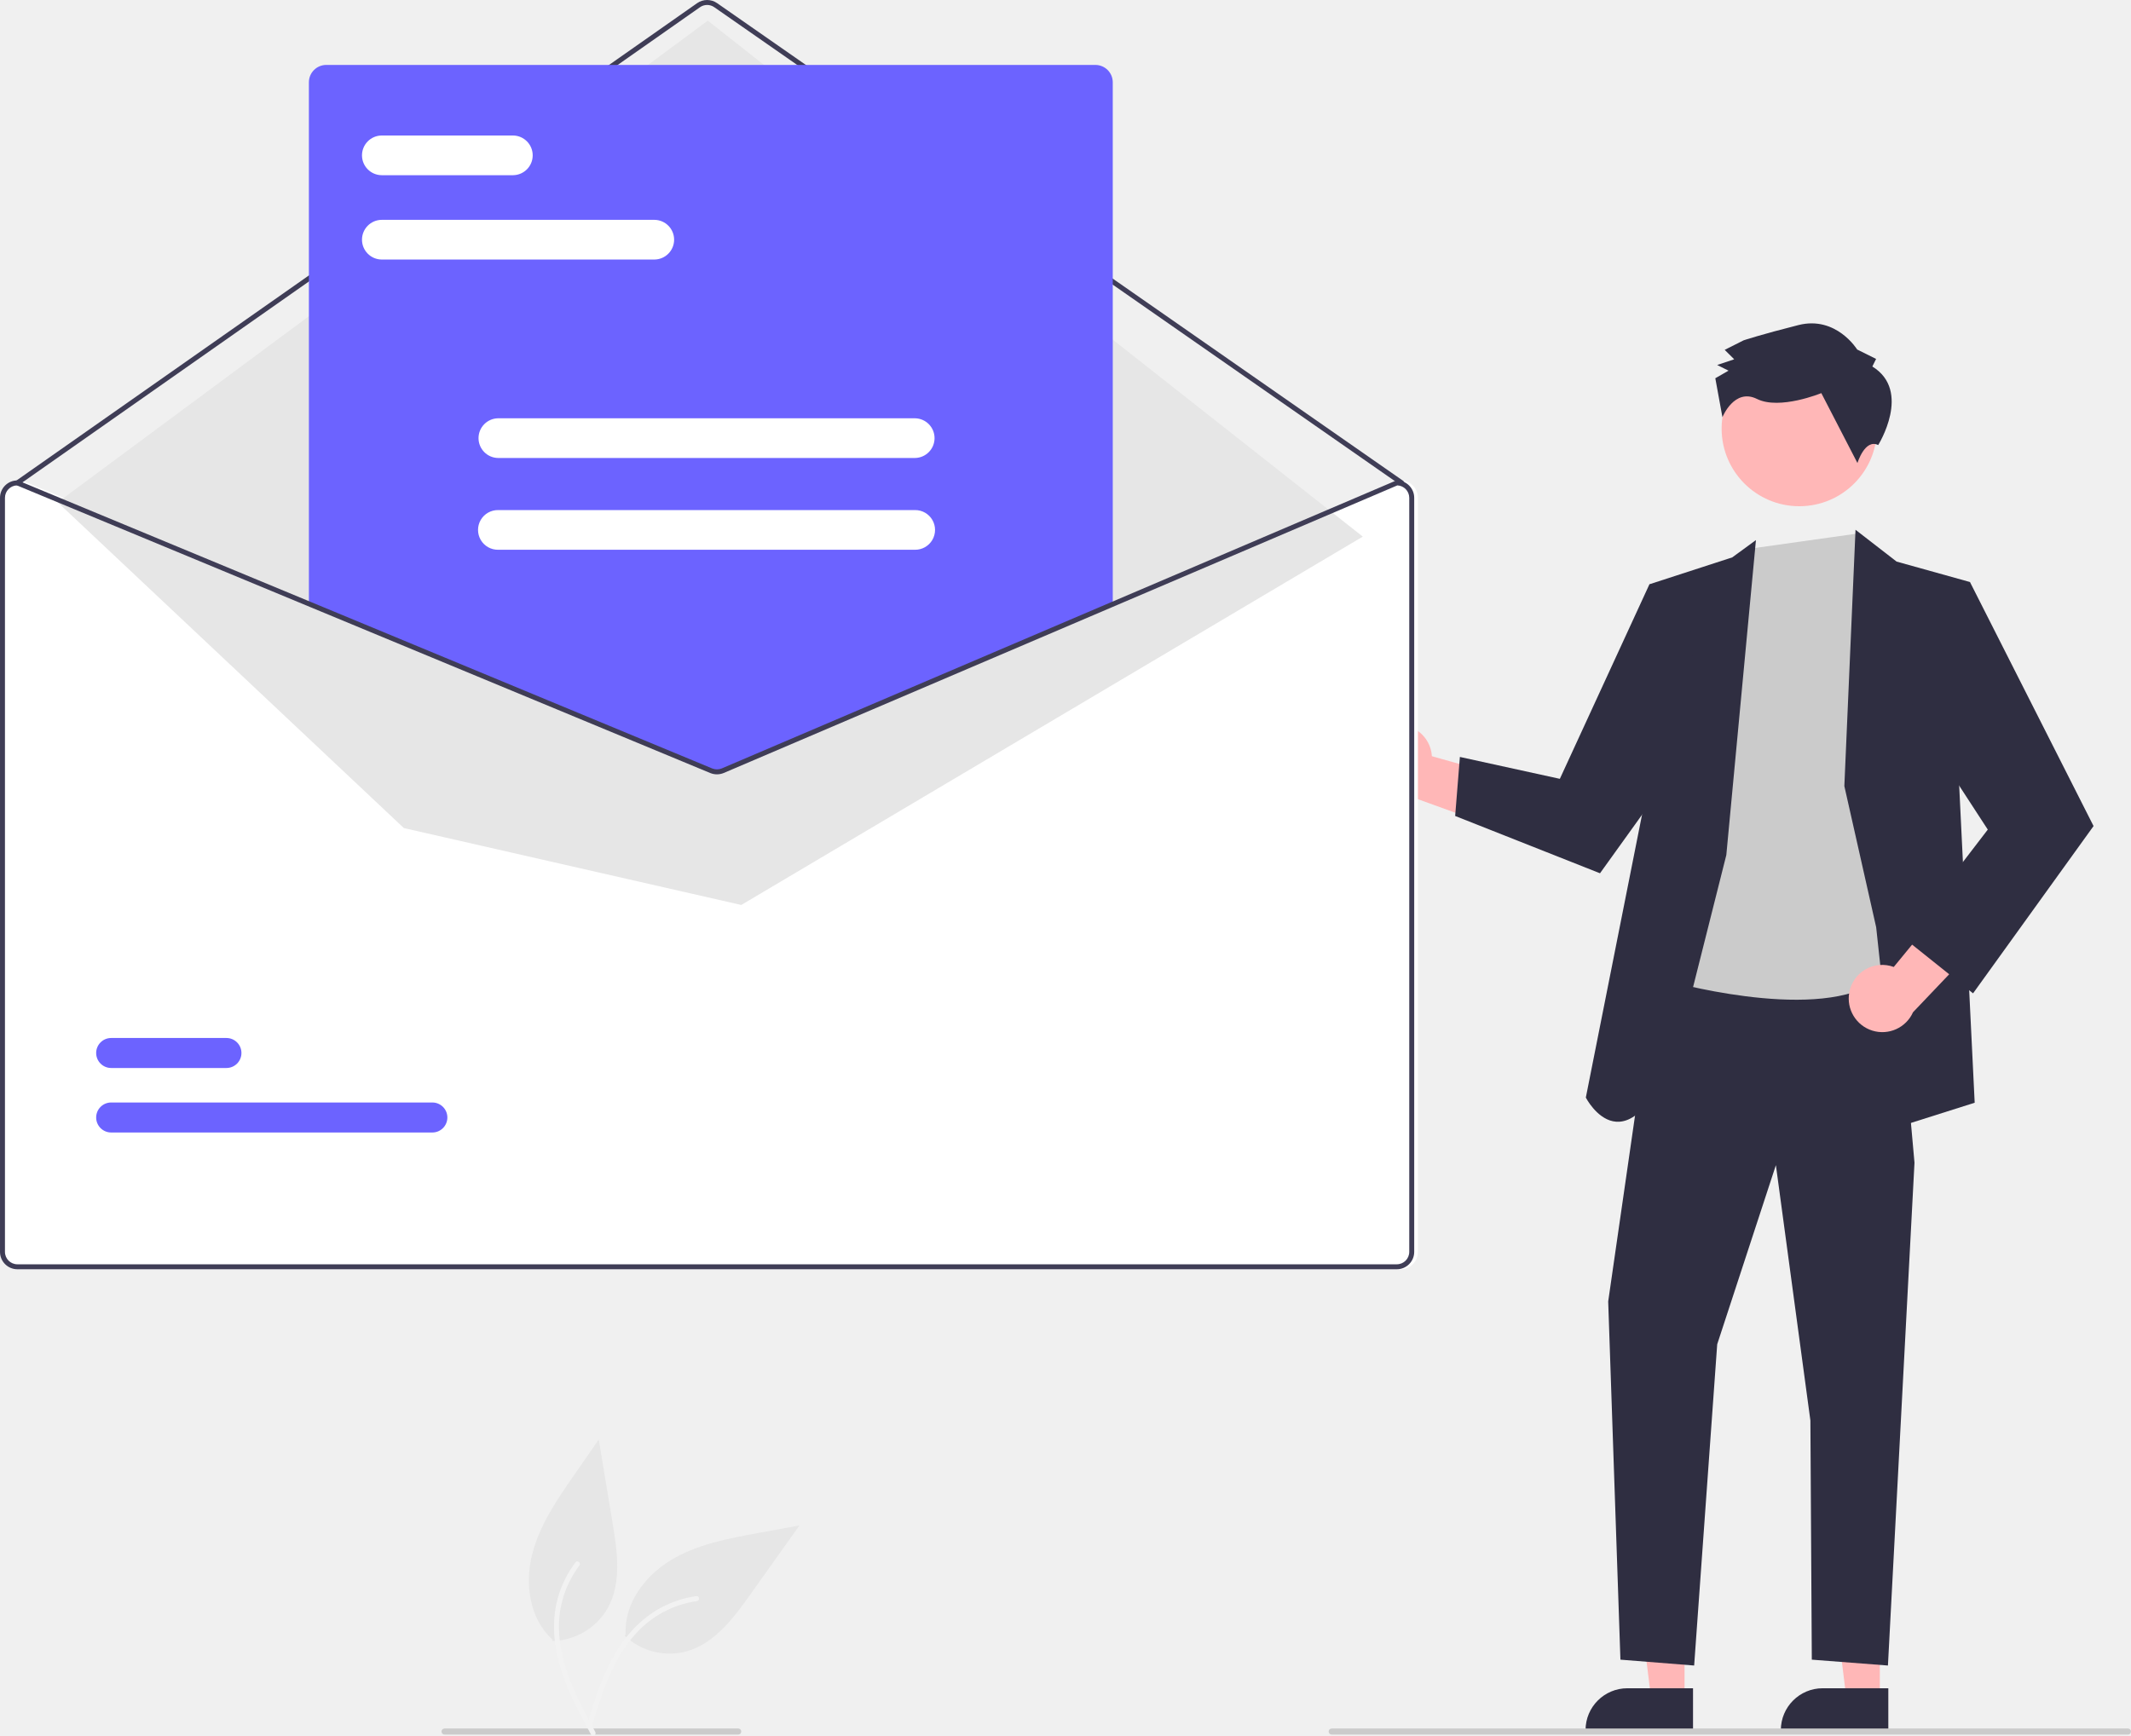
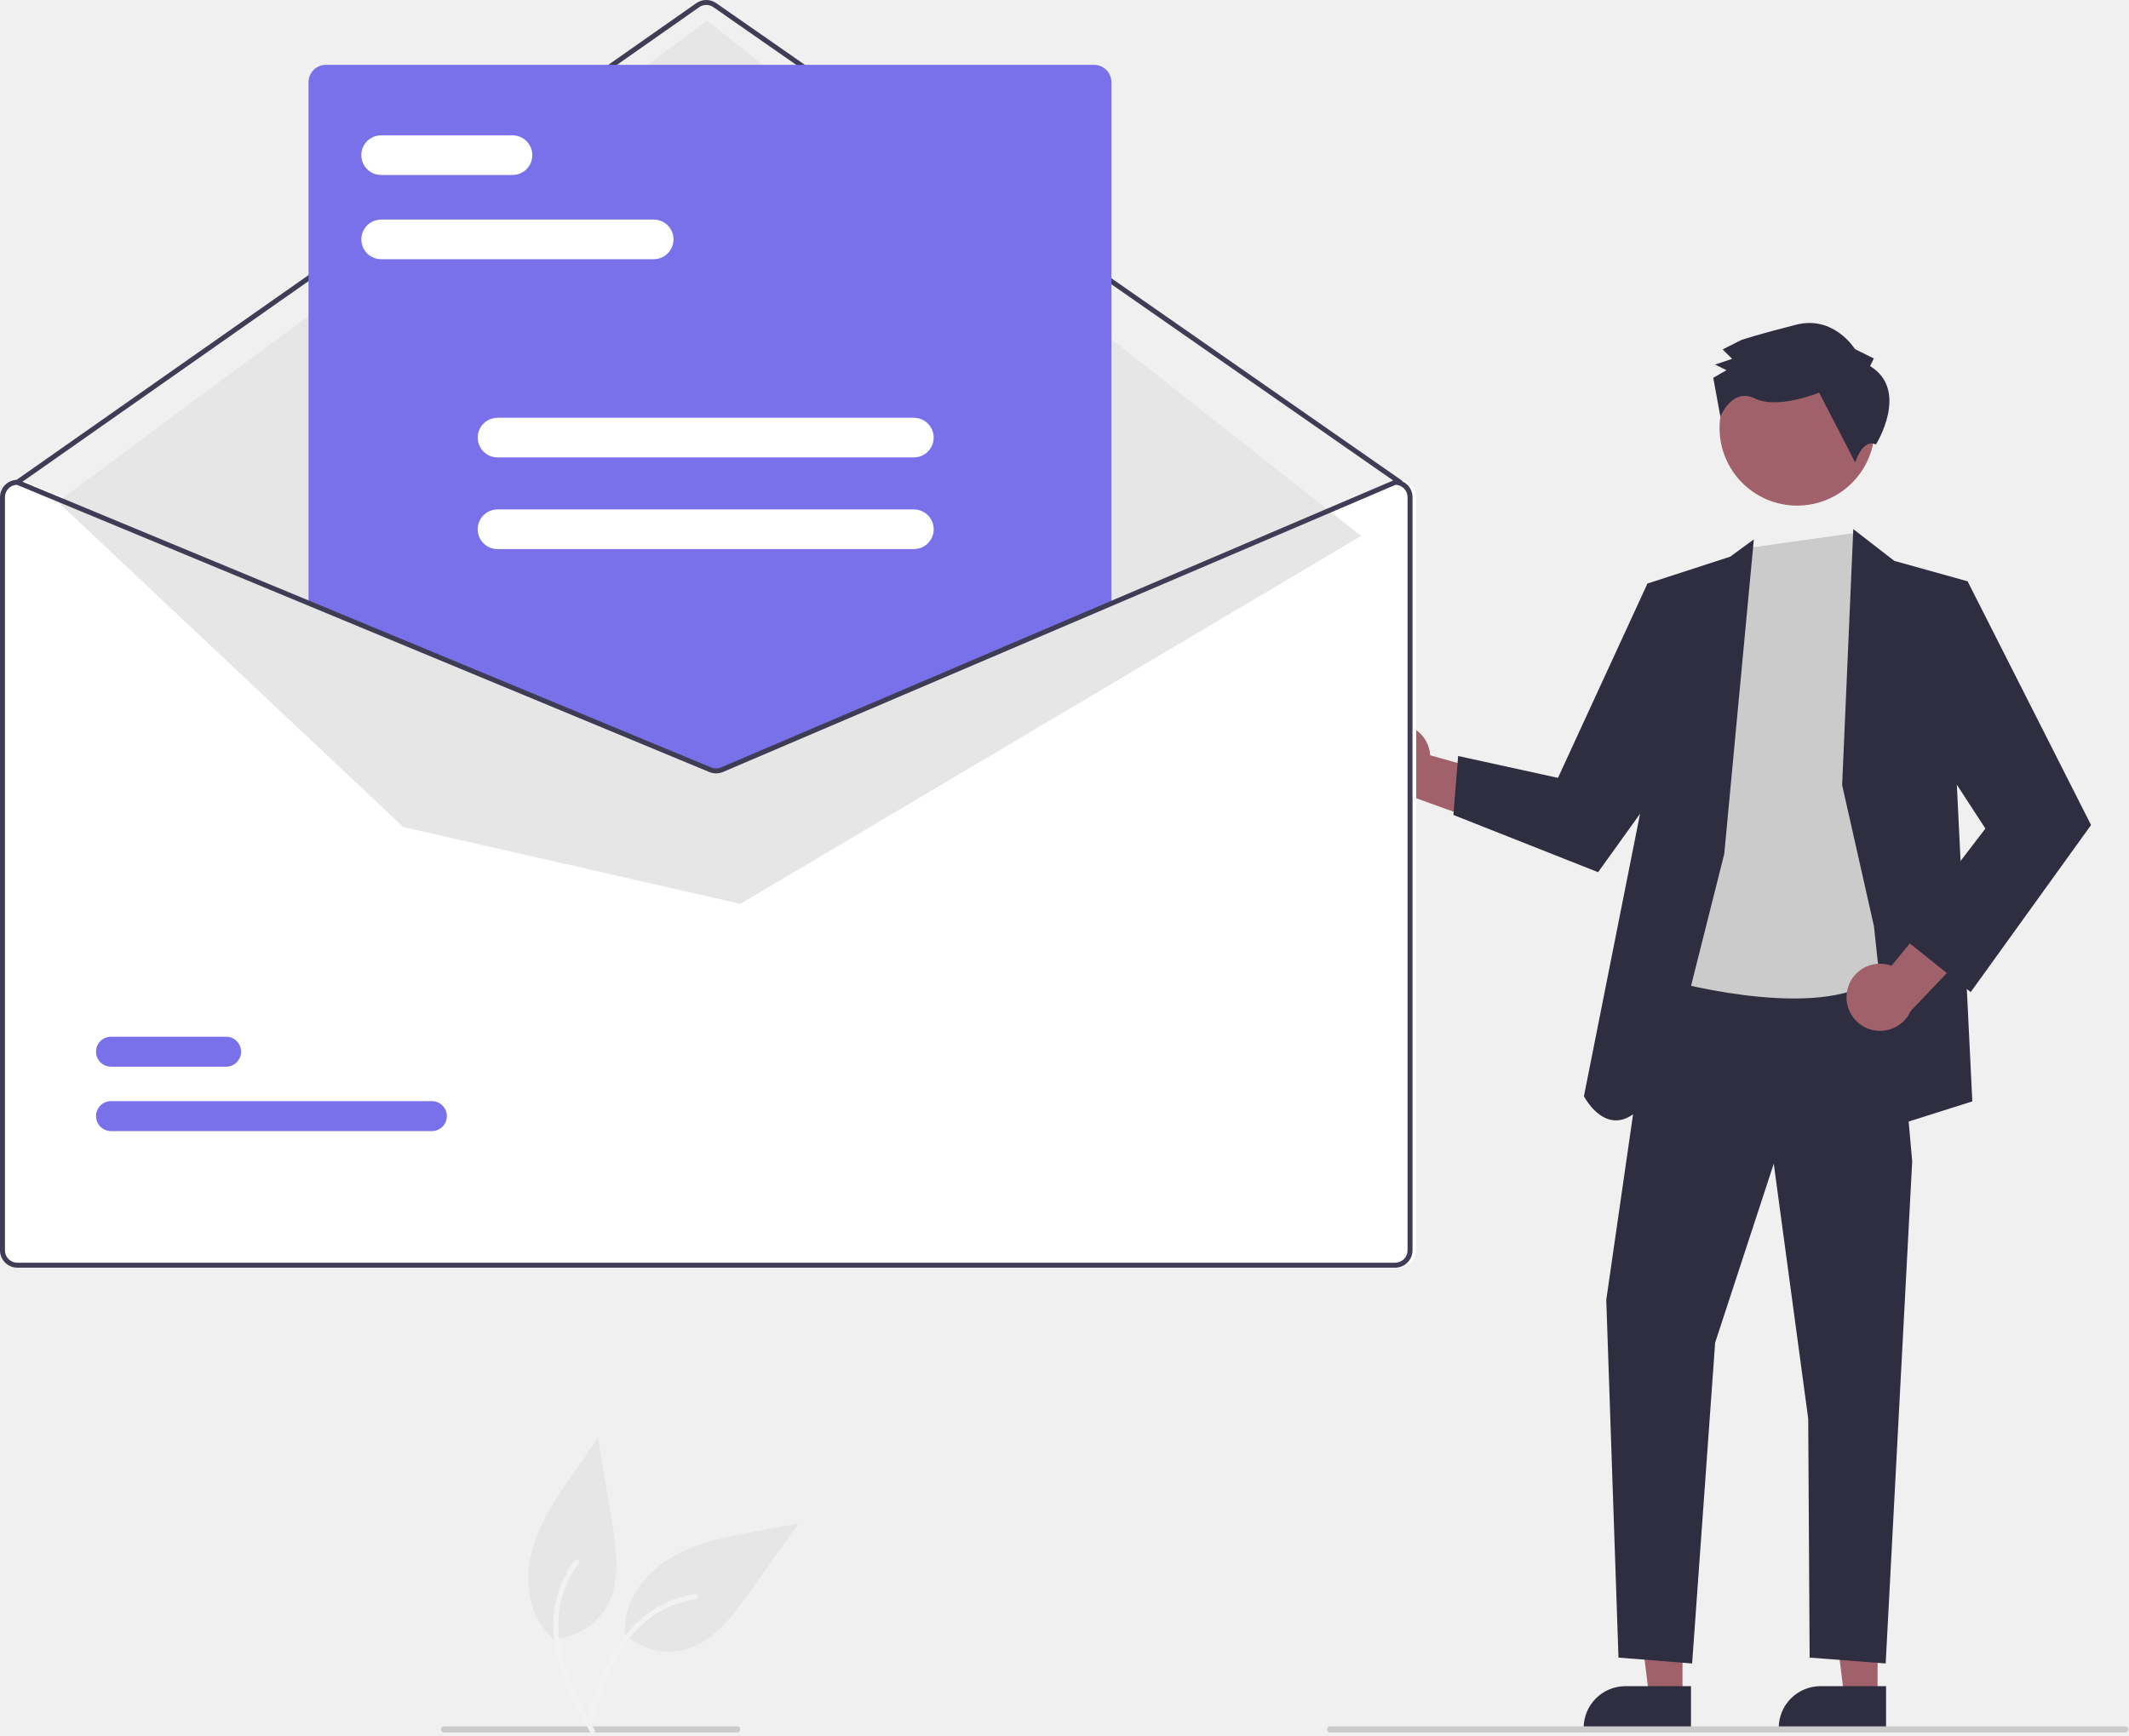
- <svg xmlns="http://www.w3.org/2000/svg" data-name="Layer 1" width="703.817" height="573.37" viewBox="0 0 703.817 573.37">
-   <path id="e77d6775-0d6e-4379-8bfc-a6b010ad5ee5-110" data-name="Path 461" d="M454.389,703.636a21.574,21.574,0,0,0,20.509,5.179c9.164-2.601,15.383-10.869,20.903-18.633l16.334-22.959-13.765,2.524c-9.899,1.815-20.044,3.72-28.665,8.914s-15.526,14.466-14.98,24.515" transform="translate(-248.0914 -163.3148)" fill="#e6e6e6" />
-   <path id="a925376f-81ed-452b-bc21-27b5ed1cb659-111" data-name="Path 462" d="M441.594,734.564c2.414-8.231,4.842-16.575,9.104-24.077,3.785-6.662,8.958-12.507,15.781-16.142a35.246,35.246,0,0,1,11.605-3.775c1.058-.149,1.231,1.498.177,1.647a33.507,33.507,0,0,0-18.638,9.166c-5.637,5.515-9.334,12.626-12.068,19.944-1.655,4.425-2.991,8.958-4.32,13.49a.854.854,0,0,1-.946.693.833.833,0,0,1-.693-.946Z" transform="translate(-248.0914 -163.3148)" fill="#f2f2f2" />
-   <path d="M707.405,403.053a11.039,11.039,0,0,1,13.605,10.07l37.764,10.616-15.409,13.346-33.499-12.127a11.099,11.099,0,0,1-2.461-21.905Z" transform="translate(-248.0914 -163.3148)" fill="#ffb7b7" />
-   <polygon points="556.357 561.294 545.349 561.293 540.112 518.835 556.359 518.836 556.357 561.294" fill="#ffb7b7" />
-   <path d="M807.255,735.279l-35.494-.001v-.449A13.816,13.816,0,0,1,785.577,721.014h.001l21.678.001Z" transform="translate(-248.0914 -163.3148)" fill="#2f2e41" />
-   <polygon points="620.859 561.294 609.851 561.293 604.614 518.835 620.86 518.836 620.859 561.294" fill="#ffb7b7" />
-   <path d="M871.757,735.279l-35.494-.001v-.449a13.816,13.816,0,0,1,13.815-13.815h.001l21.678.001Z" transform="translate(-248.0914 -163.3148)" fill="#2f2e41" />
-   <polygon points="547.363 317.603 531.148 429.917 535.188 548.251 559.537 550.19 567.151 444.067 586.533 384.893 597.928 469.245 598.396 548.251 623.539 550.19 632.308 384.09 625.858 311.854 547.363 317.603" fill="#2f2e41" />
-   <circle cx="594.261" cy="141.578" r="25.651" fill="#ffb7b7" />
-   <path d="M826.542,344.496,798.223,487.162s47.678,13.684,68.565,1.051,11.527-51.631,11.527-51.631l-3.825-66.358-7.069-16.781-5.998-13.852Z" transform="translate(-248.0914 -163.3148)" fill="#cbcbcb" />
-   <path d="M818.253,445.764l9.783-104.037-7.823,5.712L792.858,356.322l-1.872,73.246L771.851,525.888s13.677,26.688,30.627-17.464Z" transform="translate(-248.0914 -163.3148)" fill="#2f2e41" />
-   <polygon points="557.931 203.962 544.767 193.007 515.18 257.279 482.164 250.047 480.604 269.546 528.44 288.477 561.038 243.095 557.931 203.962" fill="#2f2e41" />
-   <polygon points="609.144 259.677 612.831 175.005 626.399 185.512 650.63 192.266 647.077 259.677 652.19 364.277 626.786 372.323 619.655 306.32 609.144 259.677" fill="#2f2e41" />
-   <path d="M858.866,491.152a11.039,11.039,0,0,1,14.688-8.412l24.896-30.315,6.029,19.473L879.913,497.7a11.099,11.099,0,0,1-21.047-6.548Z" transform="translate(-248.0914 -163.3148)" fill="#ffb7b7" />
-   <polygon points="634.407 201.665 650.63 192.266 691.451 272.878 651.652 328.143 628.952 309.993 656.516 274.048 631.394 235.44 634.407 201.665" fill="#2f2e41" />
-   <path d="M866.478,284.385l1.244-2.503-6.257-3.109s-6.903-11.232-19.394-8.075-18.111,5.045-18.111,5.045l-6.242,3.141,3.133,3.117-5.62,1.889,3.754,1.865-4.368,2.511,2.352,12.871s3.906-9.762,11.415-6.032,21.243-1.929,21.243-1.929l11.932,23.093s2.462-8.095,6.851-5.937C868.41,310.334,879.623,292.477,866.478,284.385Z" transform="translate(-248.0914 -163.3148)" fill="#2f2e41" />
-   <path d="M710.664,322.019h-.164l-94.071,40.169-128.709,54.96a4.151,4.151,0,0,1-3.18.016L351.75,362.073l-96.382-39.989-.147-.066h-.164a5.742,5.742,0,0,0-5.736,5.736V576.864a5.742,5.742,0,0,0,5.736,5.736H710.664a5.742,5.742,0,0,0,5.736-5.736V327.755A5.742,5.742,0,0,0,710.664,322.019Z" transform="translate(-248.0914 -163.3148)" fill="#fff" />
-   <path d="M711.073,323.658a.817.817,0,0,1-.468-.147L483.982,165.685a4.11,4.11,0,0,0-4.694.008L254.298,323.51a.82.82,0,0,1-.941-1.342L478.347,164.351a5.754,5.754,0,0,1,6.572-.011L711.542,322.166a.82.82,0,0,1-.469,1.492Z" transform="translate(-248.0914 -163.3148)" fill="#3f3d56" />
-   <polygon points="19.063 165.938 233.765 6.817 450.097 177.26 244.827 298.946 133.384 273.544 19.063 165.938" fill="#e6e6e6" />
-   <path d="M390.883,537.422H284.815a4.955,4.955,0,1,1-.015-9.911H390.883a4.955,4.955,0,1,1,.015,9.911Z" transform="translate(-248.0914 -163.3148)" fill="#6c63ff" />
-   <path d="M322.869,516.116H284.815a4.955,4.955,0,1,1-.015-9.911h38.07a4.955,4.955,0,0,1,.015,9.911h-.015Z" transform="translate(-248.0914 -163.3148)" fill="#6c63ff" />
-   <path d="M484.876,417.881a6.199,6.199,0,0,1-2.351-.461L350.111,362.478V190.499a5.743,5.743,0,0,1,5.736-5.736H609.873a5.743,5.743,0,0,1,5.736,5.736V362.598l-.249.106-128.062,54.689A6.241,6.241,0,0,1,484.876,417.881Z" transform="translate(-248.0914 -163.3148)" fill="#6c63ff" />
-   <path d="M709.435,322.019h-.164l-94.071,40.169-128.709,54.96a4.151,4.151,0,0,1-3.18.016l-132.79-55.091-96.382-39.989-.147-.066h-.164a5.742,5.742,0,0,0-5.736,5.736V576.864a5.742,5.742,0,0,0,5.736,5.736H709.435a5.742,5.742,0,0,0,5.736-5.736V327.755A5.742,5.742,0,0,0,709.435,322.019Zm4.097,254.845a4.099,4.099,0,0,1-4.097,4.097H253.827a4.099,4.099,0,0,1-4.097-4.097V327.755a4.106,4.106,0,0,1,3.942-4.097l96.849,40.185,132.159,54.837a5.835,5.835,0,0,0,4.458-.025l128.061-54.689L709.599,323.658a4.11,4.11,0,0,1,3.933,4.097Z" transform="translate(-248.0914 -163.3148)" fill="#3f3d56" />
-   <path d="M464.262,249.049H374.123a6.556,6.556,0,0,1,0-13.111h90.138a6.556,6.556,0,0,1,0,13.111Z" transform="translate(-248.0914 -163.3148)" fill="#fff" />
-   <path d="M417.554,221.188H374.123a6.556,6.556,0,0,1,0-13.111h43.43a6.556,6.556,0,0,1,0,13.111Z" transform="translate(-248.0914 -163.3148)" fill="#fff" />
-   <path d="M550.277,314.604H412.611a6.556,6.556,0,0,1,0-13.111H550.277a6.556,6.556,0,0,1,0,13.111Z" transform="translate(-248.0914 -163.3148)" fill="#fff" />
-   <path d="M550.277,344.924H412.611a6.556,6.556,0,1,1,0-13.111H550.277a6.556,6.556,0,1,1,0,13.111Z" transform="translate(-248.0914 -163.3148)" fill="#fff" />
-   <path d="M950.909,736.315h-263a1,1,0,0,1,0-2h263a1,1,0,0,1,0,2Z" transform="translate(-248.0914 -163.3148)" fill="#cbcbcb" />
-   <path d="M491.909,736.315h-97a1,1,0,1,1,0-2h97a1,1,0,0,1,0,2Z" transform="translate(-248.0914 -163.3148)" fill="#cbcbcb" />
-   <path id="e8398aff-523f-434a-af20-c024070a1d12-112" data-name="Path 461" d="M430.575,705.397a21.574,21.574,0,0,0,18.194-10.791c4.663-8.307,3.243-18.555,1.682-27.952l-4.609-27.797-7.98,11.497c-5.739,8.267-11.588,16.772-14.038,26.534s-.807,21.205,6.666,27.946" transform="translate(-248.0914 -163.3148)" fill="#e6e6e6" />
-   <path id="e2bc4c04-3c78-4f76-9d7c-3717db50fbca-113" data-name="Path 462" d="M443.313,736.348c-4.093-7.539-8.255-15.167-10.523-23.491-2.014-7.393-2.469-15.185-.193-22.574a35.246,35.246,0,0,1,5.566-10.86c.645-.852,1.929.194,1.288,1.043a33.507,33.507,0,0,0-6.752,19.642c-.108,7.885,2.285,15.534,5.507,22.651,1.947,4.305,4.196,8.46,6.45,12.611a.854.854,0,0,1-.182,1.158.833.833,0,0,1-1.158-.182Z" transform="translate(-248.0914 -163.3148)" fill="#f2f2f2" />
+ <svg xmlns="http://www.w3.org/2000/svg" width="704" height="574" viewBox="0 0 704 574" fill="none">
+   <g clip-path="url(#clip0_3_34)">
+     <path d="M206.298 540.321C208.984 542.873 212.282 544.69 215.874 545.597C219.466 546.504 223.231 546.47 226.807 545.5C235.971 542.899 242.19 534.631 247.71 526.867L264.044 503.908L250.279 506.432C240.379 508.247 230.235 510.152 221.614 515.346C212.993 520.54 206.088 529.812 206.634 539.862" fill="#E6E6E6" />
+     <path d="M193.503 571.25C195.917 563.019 198.345 554.675 202.607 547.173C206.393 540.511 211.565 534.665 218.389 531.031C222.008 529.107 225.935 527.83 229.994 527.256C231.052 527.106 231.225 528.754 230.171 528.903C223.145 529.907 216.618 533.117 211.533 538.069C205.896 543.584 202.199 550.694 199.465 558.012C197.81 562.437 196.475 566.97 195.146 571.503C195.106 571.717 194.986 571.908 194.811 572.037C194.635 572.166 194.416 572.223 194.2 572.196C193.983 572.161 193.789 572.043 193.659 571.866C193.529 571.689 193.475 571.468 193.507 571.25L193.503 571.25Z" fill="#F2F2F2" />
+     <path d="M459.314 239.738C460.883 239.36 462.515 239.33 464.097 239.651C465.679 239.972 467.17 240.636 468.468 241.597C469.765 242.557 470.836 243.789 471.605 245.208C472.374 246.627 472.823 248.197 472.919 249.808L510.684 260.424L495.275 273.77L461.775 261.642C459.058 261.626 456.442 260.613 454.422 258.795C452.402 256.978 451.119 254.483 450.815 251.783C450.512 249.083 451.209 246.366 452.776 244.146C454.342 241.926 456.668 240.357 459.314 239.738Z" fill="#A0616A" />
+     <path d="M556.357 561.294L545.349 561.293L540.112 518.835L556.359 518.836L556.357 561.294Z" fill="#A0616A" />
+     <path d="M559.164 571.964L523.671 571.963V571.514C523.671 567.85 525.126 564.336 527.717 561.746C530.308 559.155 533.822 557.699 537.486 557.699L559.165 557.7L559.164 571.964Z" fill="#2F2E41" />
+     <path d="M620.859 561.294L609.851 561.293L604.614 518.835L620.86 518.836L620.859 561.294Z" fill="#A0616A" />
+     <path d="M623.666 571.964L588.172 571.963V571.514C588.173 567.85 589.628 564.336 592.219 561.746C594.81 559.155 598.323 557.699 601.987 557.699L623.667 557.7L623.666 571.964Z" fill="#2F2E41" />
+     <path d="M547.363 317.603L531.148 429.917L535.188 548.251L559.537 550.19L567.151 444.067L586.533 384.893L597.928 469.245L598.396 548.251L623.539 550.19L632.308 384.09L625.858 311.854L547.363 317.603Z" fill="#2F2E41" />
+     <path d="M594.261 167.229C608.428 167.229 619.913 155.745 619.913 141.578C619.913 127.411 608.428 115.926 594.261 115.926C580.095 115.926 568.61 127.411 568.61 141.578C568.61 155.745 580.095 167.229 594.261 167.229Z" fill="#A0616A" />
+     <path d="M578.451 181.182L550.132 323.847C550.132 323.847 597.81 337.531 618.697 324.898C639.584 312.266 630.224 273.268 630.224 273.268L626.399 206.91L619.33 190.129L613.332 176.277L578.451 181.182Z" fill="#CBCBCB" />
+     <path d="M570.161 282.449L579.944 178.412L572.12 184.124L544.767 193.007L542.895 266.253L523.76 362.573C523.76 362.573 537.437 389.261 554.387 345.109L570.161 282.449Z" fill="#2F2E41" />
+     <path d="M557.931 203.962L544.767 193.007L515.18 257.279L482.164 250.047L480.604 269.546L528.44 288.477L561.038 243.095L557.931 203.962Z" fill="#2F2E41" />
+     <path d="M609.144 259.677L612.831 175.005L626.399 185.512L650.63 192.266L647.077 259.677L652.19 364.277L626.786 372.323L619.655 306.32L609.144 259.677Z" fill="#2F2E41" />
+     <path d="M610.774 327.837C611.059 326.248 611.688 324.741 612.617 323.422C613.547 322.103 614.754 321.004 616.155 320.202C617.555 319.4 619.114 318.914 620.723 318.78C622.331 318.646 623.949 318.866 625.463 319.425L650.359 289.11L656.388 308.583L631.822 334.385C630.714 336.866 628.735 338.855 626.26 339.975C623.784 341.094 620.984 341.267 618.389 340.46C615.795 339.652 613.587 337.922 612.183 335.595C610.78 333.269 610.279 330.508 610.774 327.837Z" fill="#A0616A" />
+     <path d="M634.407 201.665L650.63 192.266L691.451 272.878L651.652 328.143L628.952 309.993L656.516 274.048L631.394 235.44L634.407 201.665Z" fill="#2F2E41" />
+     <path d="M618.387 121.071L619.631 118.568L613.373 115.459C613.373 115.459 606.47 104.227 593.979 107.384C581.489 110.54 575.869 112.429 575.869 112.429L569.627 115.569L572.76 118.686L567.14 120.575L570.894 122.441L566.526 124.951L568.878 137.823C568.878 137.823 572.783 128.06 580.292 131.791C587.801 135.522 601.536 129.862 601.536 129.862L613.468 152.955C613.468 152.955 615.93 144.86 620.318 147.019C620.318 147.019 631.531 129.162 618.387 121.071Z" fill="#2F2E41" />
+     <path d="M462.572 158.704H462.408L368.337 198.873L239.628 253.833C239.125 254.044 238.586 254.155 238.04 254.158C237.495 254.16 236.954 254.056 236.449 253.849L103.659 198.758L7.277 158.77L7.129 158.704H6.965C5.445 158.706 3.987 159.311 2.911 160.386C1.836 161.462 1.231 162.92 1.229 164.44V413.549C1.231 415.07 1.836 416.528 2.911 417.603C3.987 418.679 5.445 419.284 6.965 419.285H462.572C464.093 419.284 465.551 418.679 466.627 417.603C467.702 416.528 468.307 415.07 468.309 413.549V164.44C468.307 162.92 467.702 161.462 466.627 160.386C465.551 159.311 464.093 158.706 462.572 158.704Z" fill="white" />
+     <path d="M462.981 160.343C462.814 160.343 462.651 160.292 462.514 160.196L235.891 2.37C235.201 1.892 234.382 1.636 233.543 1.638C232.704 1.639 231.885 1.897 231.197 2.378L6.207 160.195C6.029 160.319 5.809 160.368 5.595 160.33C5.381 160.293 5.191 160.172 5.066 159.994C4.941 159.816 4.892 159.596 4.93 159.382C4.967 159.168 5.088 158.978 5.265 158.853L230.256 1.036C231.219 0.363 232.365 0.002 233.54 7.77385e-06C234.715 -0.002 235.862 0.356 236.828 1.025L463.45 158.851C463.594 158.951 463.701 159.094 463.757 159.259C463.814 159.424 463.816 159.603 463.764 159.769C463.711 159.936 463.607 160.081 463.467 160.184C463.326 160.288 463.156 160.343 462.981 160.343Z" fill="#3F3D56" />
+     <path d="M19.063 165.938L233.765 6.817L450.097 177.26L244.827 298.946L133.384 273.544L19.063 165.938Z" fill="#E6E6E6" />
+     <path d="M142.792 374.107H36.723C36.072 374.109 35.427 373.982 34.824 373.734C34.222 373.487 33.674 373.122 33.213 372.663C32.751 372.203 32.385 371.657 32.134 371.056C31.884 370.455 31.755 369.81 31.754 369.159C31.753 368.507 31.88 367.862 32.129 367.26C32.377 366.658 32.742 366.111 33.202 365.65C33.663 365.189 34.209 364.824 34.811 364.574C35.412 364.324 36.057 364.196 36.709 364.196H142.792C143.443 364.194 144.088 364.321 144.69 364.568C145.293 364.816 145.84 365.18 146.302 365.64C146.764 366.099 147.13 366.645 147.38 367.247C147.631 367.848 147.76 368.493 147.761 369.144C147.762 369.795 147.635 370.44 147.386 371.043C147.137 371.645 146.773 372.192 146.312 372.653C145.852 373.114 145.306 373.479 144.704 373.729C144.102 373.978 143.457 374.107 142.806 374.107H142.792Z" fill="#7971EA" />
+     <path d="M74.778 352.801H36.723C36.072 352.803 35.426 352.677 34.824 352.429C34.222 352.181 33.674 351.817 33.213 351.358C32.751 350.898 32.385 350.352 32.134 349.751C31.884 349.149 31.755 348.505 31.754 347.853C31.753 347.202 31.88 346.557 32.129 345.955C32.377 345.353 32.742 344.806 33.202 344.345C33.663 343.884 34.209 343.518 34.811 343.269C35.412 343.019 36.057 342.891 36.709 342.891H74.778C76.091 342.89 77.351 343.411 78.28 344.339C79.209 345.267 79.732 346.525 79.734 347.839C79.736 349.152 79.217 350.412 78.29 351.342C77.364 352.273 76.106 352.798 74.793 352.801H74.778Z" fill="#7971EA" />
+     <path d="M236.785 254.566C235.979 254.567 235.18 254.41 234.434 254.105L102.02 199.163V27.184C102.022 25.664 102.627 24.206 103.702 23.13C104.777 22.055 106.235 21.45 107.756 21.448H361.782C363.303 21.45 364.76 22.055 365.836 23.13C366.911 24.206 367.516 25.664 367.518 27.184V199.283L367.269 199.39L239.207 254.079C238.44 254.401 237.617 254.567 236.785 254.566Z" fill="#7971EA" />
+     <path d="M461.343 158.704H461.179L367.108 198.873L238.399 253.833C237.896 254.044 237.356 254.155 236.811 254.158C236.265 254.16 235.724 254.056 235.219 253.849L102.43 198.758L6.047 158.77L5.9 158.704H5.736C4.215 158.706 2.757 159.311 1.682 160.386C0.607 161.462 0.002 162.92 3.05176e-05 164.44V413.549C0.002 415.07 0.607 416.528 1.682 417.603C2.757 418.679 4.215 419.284 5.736 419.285H461.343C462.864 419.284 464.322 418.679 465.397 417.603C466.473 416.528 467.078 415.07 467.079 413.549V164.44C467.078 162.92 466.473 161.462 465.397 160.386C464.322 159.311 462.864 158.706 461.343 158.704ZM465.44 413.549C465.44 414.636 465.008 415.678 464.24 416.446C463.472 417.214 462.43 417.646 461.343 417.646H5.736C4.65 417.646 3.608 417.214 2.839 416.446C2.071 415.678 1.639 414.636 1.639 413.549V164.44C1.64 163.381 2.051 162.363 2.786 161.599C3.52 160.836 4.522 160.386 5.58 160.343L102.43 200.528L234.589 255.365C236.019 255.947 237.622 255.938 239.046 255.341L367.108 200.651L461.507 160.343C462.564 160.389 463.563 160.84 464.295 161.603C465.028 162.366 465.438 163.383 465.44 164.44L465.44 413.549Z" fill="#3F3D56" />
+     <path d="M216.17 85.734H126.032C124.295 85.731 122.631 85.04 121.404 83.81C120.177 82.581 119.488 80.916 119.488 79.179C119.488 77.442 120.177 75.777 121.404 74.548C122.631 73.319 124.295 72.627 126.032 72.624H216.17C217.907 72.627 219.571 73.319 220.798 74.548C222.025 75.777 222.714 77.442 222.714 79.179C222.714 80.916 222.025 82.581 220.798 83.81C219.571 85.04 217.907 85.731 216.17 85.734Z" fill="white" />
+     <path d="M169.462 57.874H126.032C124.293 57.874 122.626 57.183 121.397 55.954C120.167 54.724 119.477 53.057 119.477 51.318C119.477 49.58 120.167 47.912 121.397 46.683C122.626 45.453 124.293 44.763 126.032 44.763H169.462C171.201 44.763 172.868 45.453 174.098 46.683C175.327 47.912 176.018 49.58 176.018 51.318C176.018 53.057 175.327 54.724 174.098 55.954C172.868 57.183 171.201 57.874 169.462 57.874Z" fill="white" />
+     <path d="M302.185 151.29H164.52C162.781 151.29 161.114 150.599 159.884 149.37C158.655 148.14 157.964 146.473 157.964 144.734C157.964 142.995 158.655 141.328 159.884 140.099C161.114 138.869 162.781 138.179 164.52 138.179H302.185C303.924 138.179 305.591 138.869 306.821 140.099C308.05 141.328 308.741 142.995 308.741 144.734C308.741 146.473 308.05 148.14 306.821 149.37C305.591 150.599 303.924 151.29 302.185 151.29Z" fill="white" />
+     <path d="M302.185 181.609H164.52C163.658 181.61 162.804 181.442 162.008 181.113C161.211 180.784 160.487 180.302 159.877 179.693C159.267 179.084 158.783 178.361 158.453 177.565C158.123 176.768 157.953 175.915 157.953 175.053C157.953 174.191 158.123 173.338 158.453 172.542C158.783 171.746 159.267 171.023 159.877 170.414C160.487 169.805 161.211 169.322 162.008 168.993C162.804 168.665 163.658 168.496 164.52 168.498H302.185C303.047 168.496 303.901 168.665 304.698 168.993C305.494 169.322 306.218 169.805 306.828 170.414C307.438 171.023 307.922 171.746 308.252 172.542C308.582 173.338 308.752 174.191 308.752 175.053C308.752 175.915 308.582 176.768 308.252 177.565C307.922 178.361 307.438 179.084 306.828 179.693C306.218 180.302 305.494 180.784 304.698 181.113C303.901 181.442 303.047 181.61 302.185 181.609Z" fill="white" />
+     <path d="M702.817 573H439.817C439.552 573 439.298 572.895 439.11 572.707C438.923 572.52 438.817 572.265 438.817 572C438.817 571.735 438.923 571.48 439.11 571.293C439.298 571.105 439.552 571 439.817 571H702.817C703.082 571 703.337 571.105 703.524 571.293C703.712 571.48 703.817 571.735 703.817 572C703.817 572.265 703.712 572.52 703.524 572.707C703.337 572.895 703.082 573 702.817 573Z" fill="#CBCBCB" />
+     <path d="M243.817 573H146.817C146.552 573 146.298 572.895 146.11 572.707C145.923 572.52 145.817 572.265 145.817 572C145.817 571.735 145.923 571.48 146.11 571.293C146.298 571.105 146.552 571 146.817 571H243.817C244.082 571 244.337 571.105 244.524 571.293C244.712 571.48 244.817 571.735 244.817 572C244.817 572.265 244.712 572.52 244.524 572.707C244.337 572.895 244.082 573 243.817 573Z" fill="#CBCBCB" />
+     <path d="M182.484 542.082C186.188 541.997 189.807 540.96 192.994 539.07C196.181 537.18 198.827 534.501 200.677 531.291C205.341 522.985 203.92 512.737 202.359 503.339L197.75 475.542L189.77 487.039C184.031 495.307 178.182 503.811 175.732 513.573C173.282 523.335 174.925 534.779 182.398 541.519" fill="#E6E6E6" />
+     <path d="M195.222 573.034C191.129 565.495 186.967 557.867 184.698 549.542C182.685 542.149 182.23 534.357 184.505 526.968C185.715 523.052 187.599 519.377 190.071 516.108C190.717 515.256 192 516.302 191.359 517.151C187.085 522.818 184.721 529.696 184.607 536.793C184.5 544.678 186.892 552.327 190.114 559.444C192.061 563.748 194.311 567.904 196.565 572.055C196.688 572.235 196.738 572.455 196.704 572.67C196.67 572.885 196.555 573.08 196.383 573.213C196.205 573.342 195.983 573.394 195.767 573.36C195.55 573.326 195.355 573.208 195.225 573.032L195.222 573.034Z" fill="#F2F2F2" />
+   </g>
+   <defs>
+     <clipPath id="clip0_3_34">
+       <rect width="703.817" height="573.37" fill="white" />
+     </clipPath>
+   </defs>
</svg>
